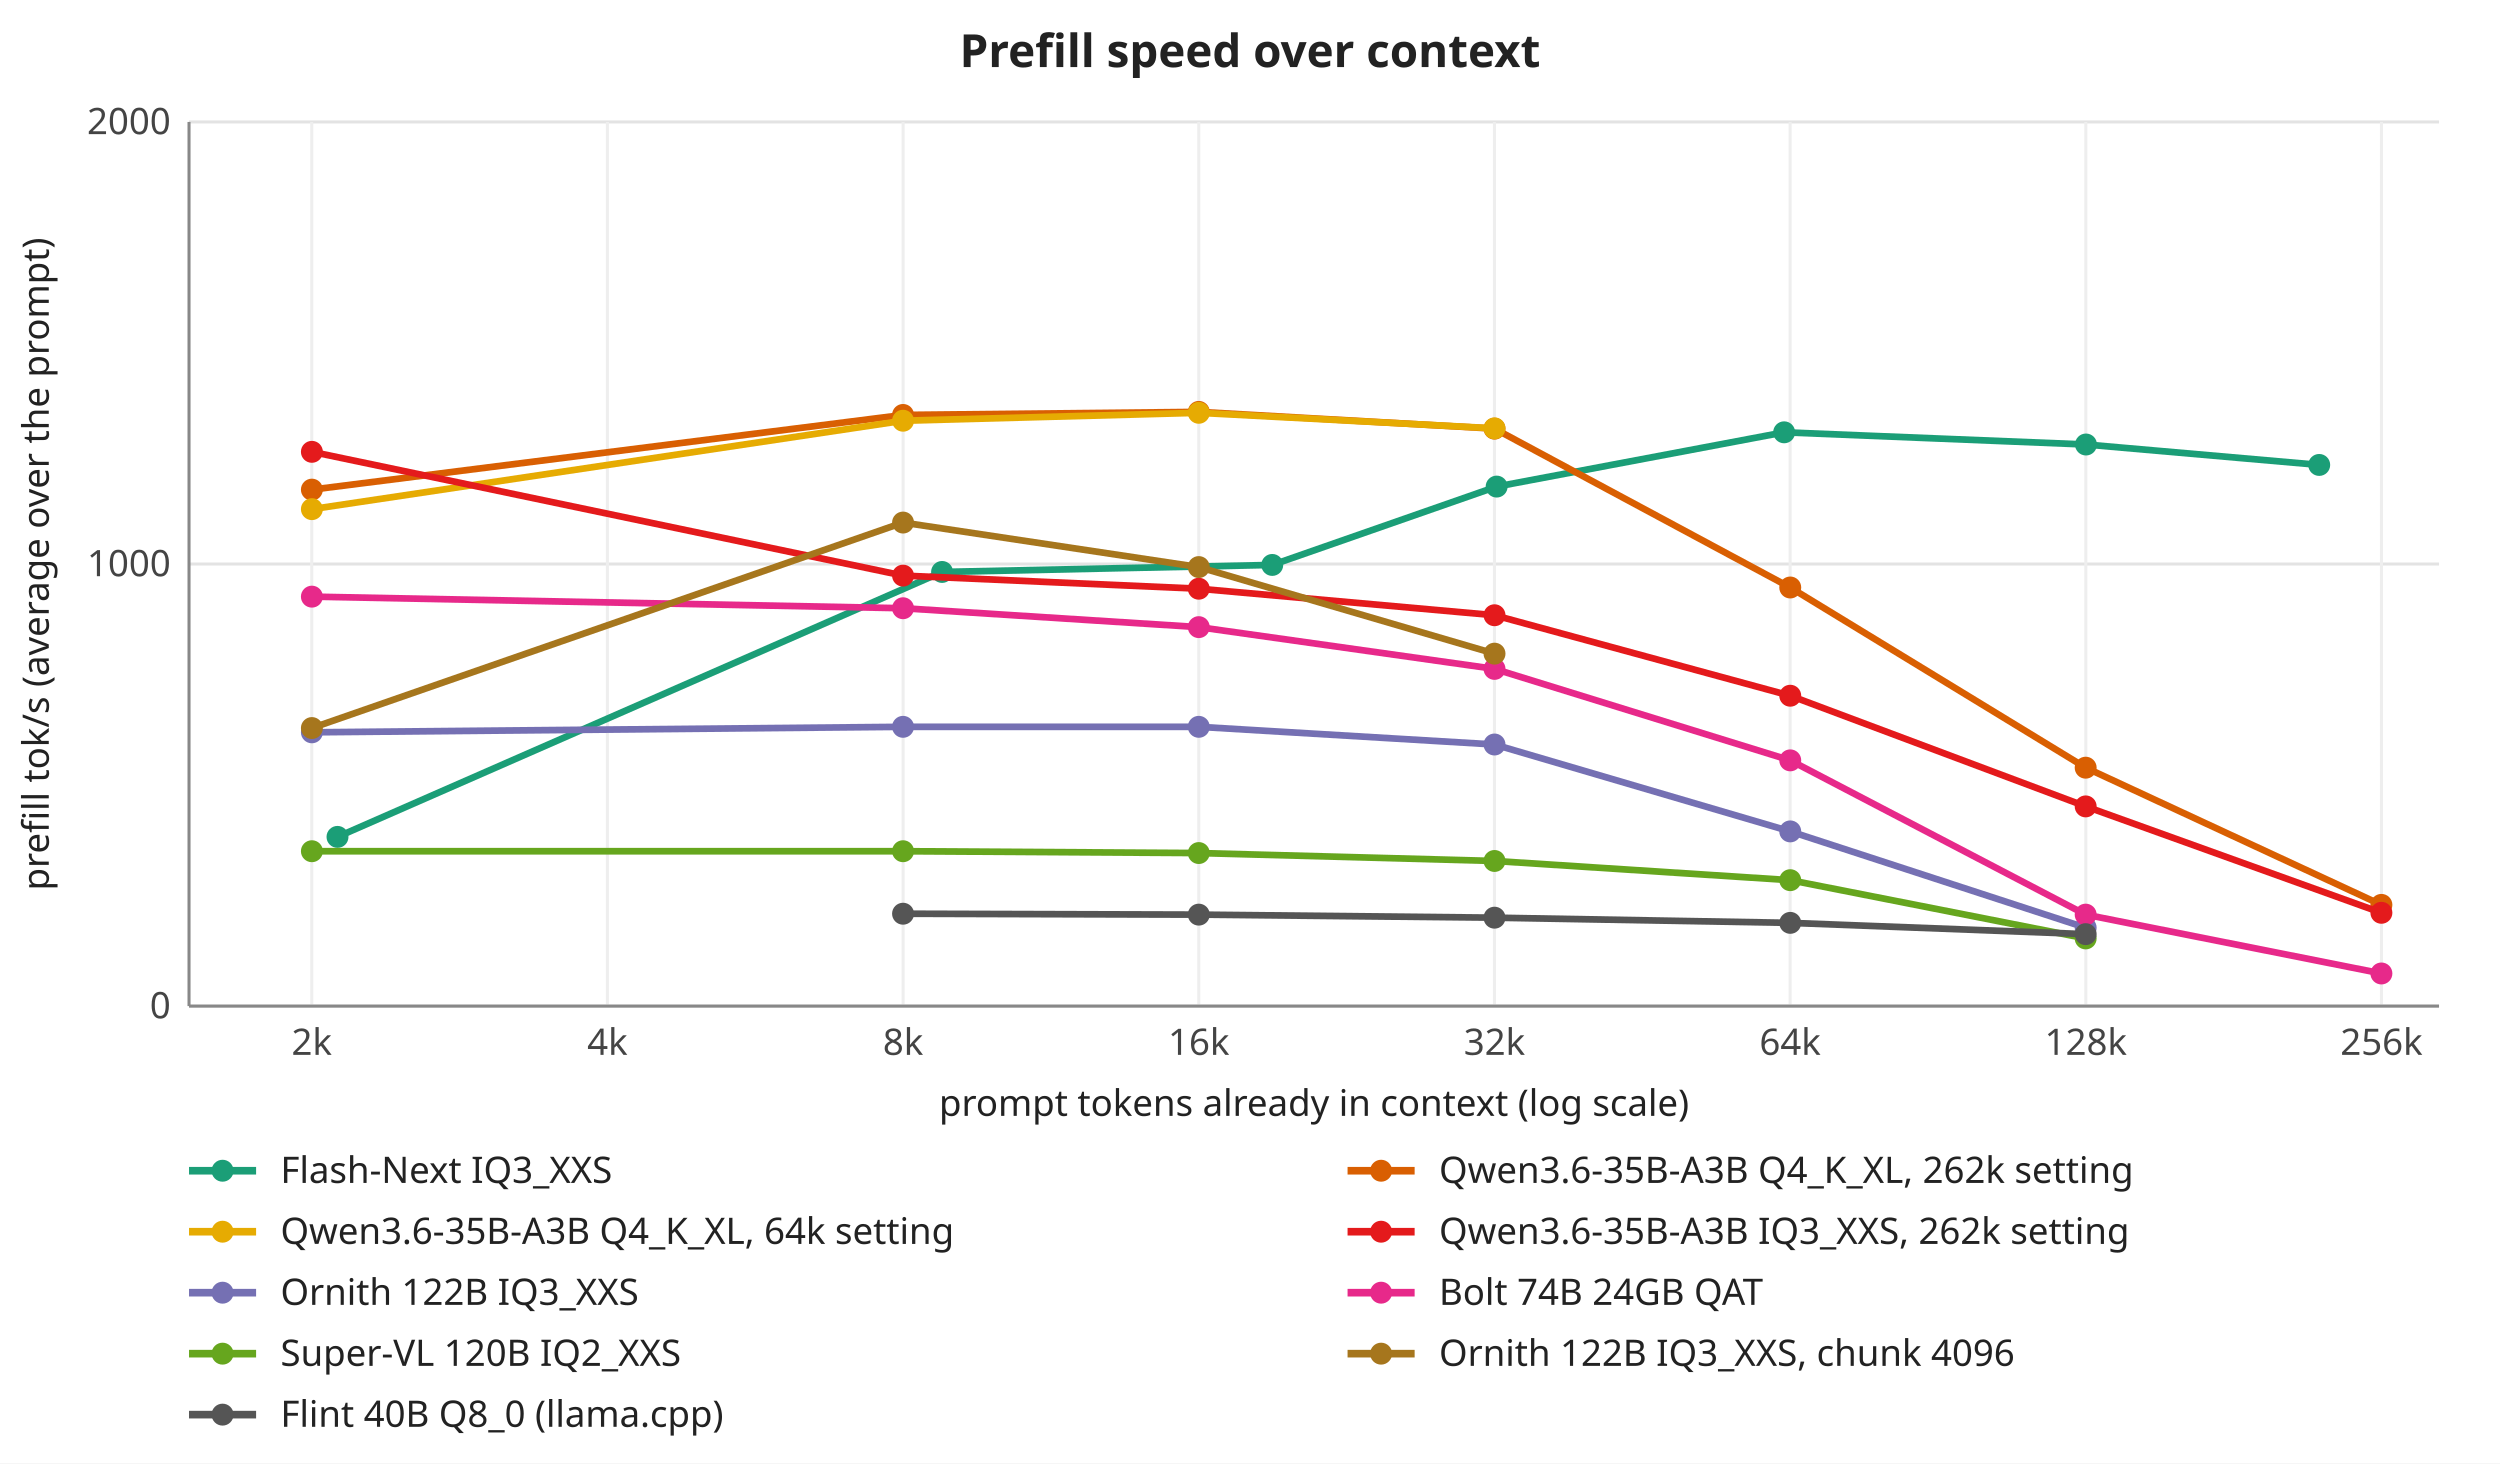
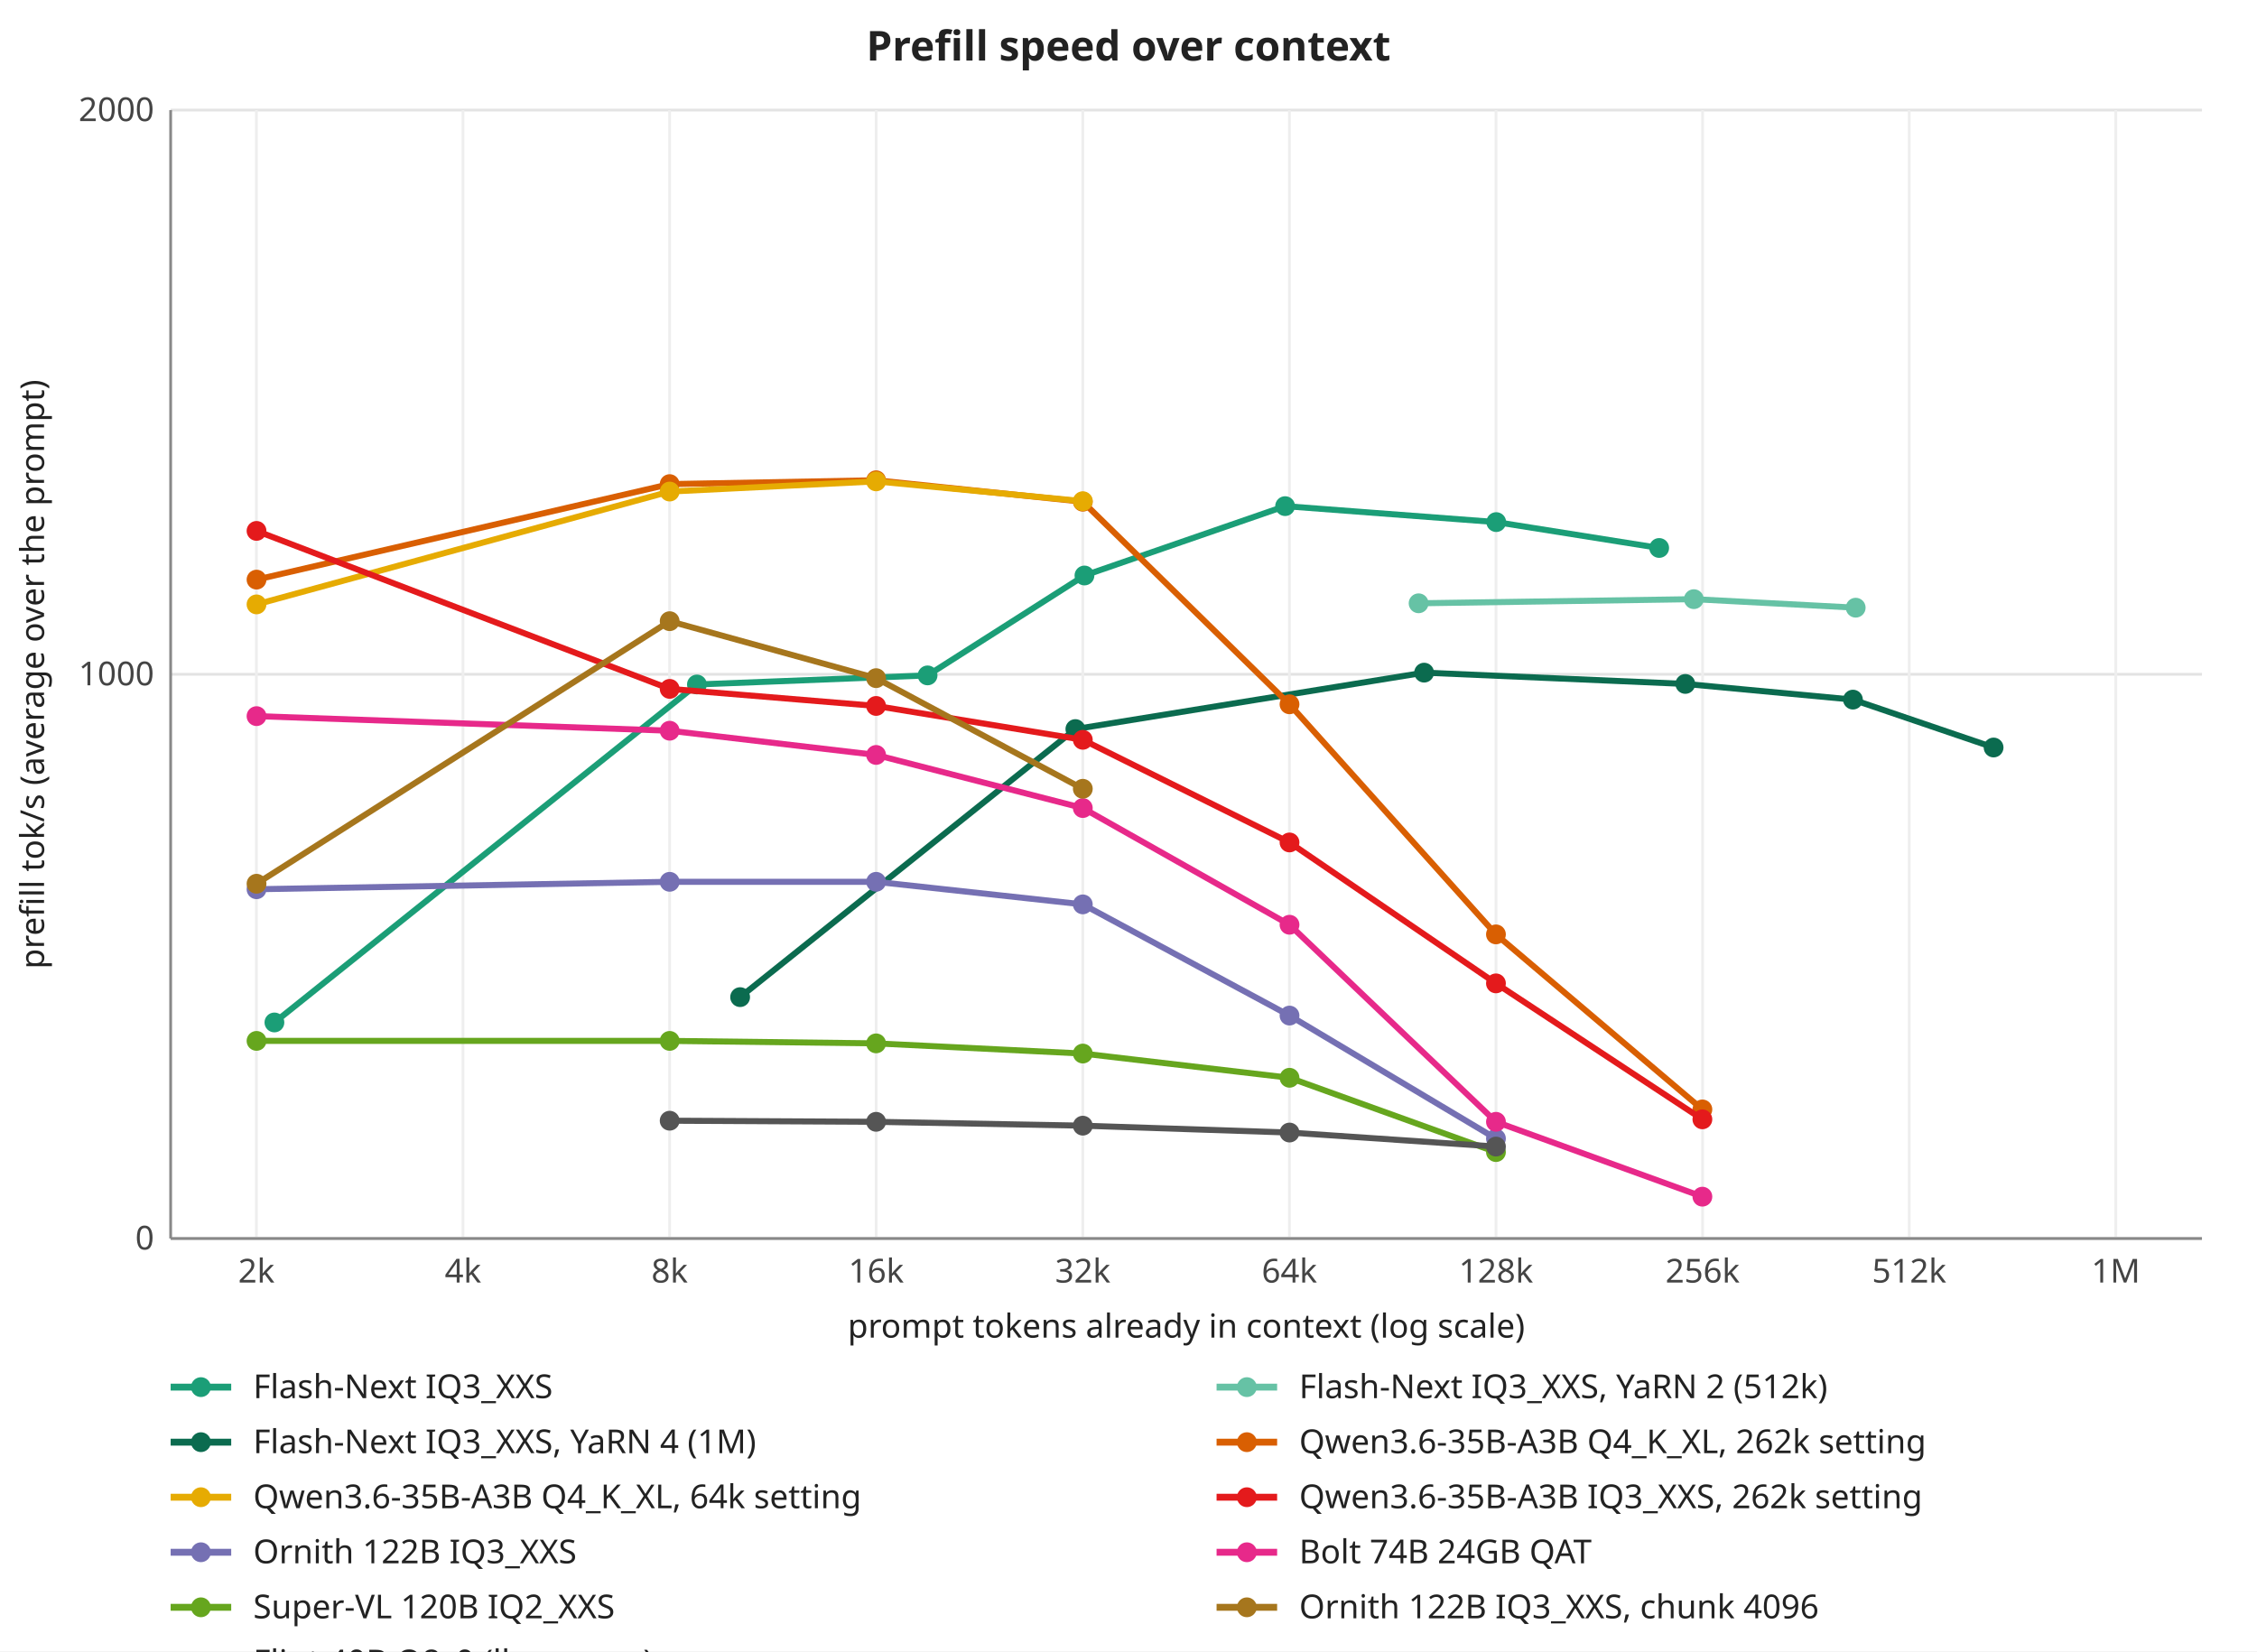
- <svg xmlns="http://www.w3.org/2000/svg" viewBox="0 0 820 480" font-family="sans-serif" font-size="12">
-   <rect width="820" height="480" fill="#ffffff" />
+ <svg xmlns="http://www.w3.org/2000/svg" viewBox="0 0 820 600" font-family="sans-serif" font-size="12">
+   <rect width="820" height="600" fill="#ffffff" />
  <text x="410.0" y="22" text-anchor="middle" font-size="15" font-weight="bold" fill="#222">Prefill speed over context</text>
-   <line x1="62" x2="800" y1="330.0" y2="330.0" stroke="#e3e3e3" />
-   <text x="56" y="334.0" text-anchor="end" fill="#444">0</text>
-   <line x1="62" x2="800" y1="185.0" y2="185.0" stroke="#e3e3e3" />
-   <text x="56" y="189.0" text-anchor="end" fill="#444">1000</text>
+   <line x1="62" x2="800" y1="450.0" y2="450.0" stroke="#e3e3e3" />
+   <text x="56" y="454.0" text-anchor="end" fill="#444">0</text>
+   <line x1="62" x2="800" y1="245.0" y2="245.0" stroke="#e3e3e3" />
+   <text x="56" y="249.0" text-anchor="end" fill="#444">1000</text>
  <line x1="62" x2="800" y1="40.0" y2="40.0" stroke="#e3e3e3" />
  <text x="56" y="44.0" text-anchor="end" fill="#444">2000</text>
-   <line x1="102.251" x2="102.251" y1="40" y2="330" stroke="#eee" />
-   <text x="102.251" y="346" text-anchor="middle" fill="#444">2k</text>
-   <line x1="199.234" x2="199.234" y1="40" y2="330" stroke="#eee" />
-   <text x="199.234" y="346" text-anchor="middle" fill="#444">4k</text>
-   <line x1="296.216" x2="296.216" y1="40" y2="330" stroke="#eee" />
-   <text x="296.216" y="346" text-anchor="middle" fill="#444">8k</text>
-   <line x1="393.198" x2="393.198" y1="40" y2="330" stroke="#eee" />
-   <text x="393.198" y="346" text-anchor="middle" fill="#444">16k</text>
-   <line x1="490.18" x2="490.18" y1="40" y2="330" stroke="#eee" />
-   <text x="490.18" y="346" text-anchor="middle" fill="#444">32k</text>
-   <line x1="587.162" x2="587.162" y1="40" y2="330" stroke="#eee" />
-   <text x="587.162" y="346" text-anchor="middle" fill="#444">64k</text>
-   <line x1="684.145" x2="684.145" y1="40" y2="330" stroke="#eee" />
-   <text x="684.145" y="346" text-anchor="middle" fill="#444">128k</text>
-   <line x1="781.127" x2="781.127" y1="40" y2="330" stroke="#eee" />
-   <text x="781.127" y="346" text-anchor="middle" fill="#444">256k</text>
-   <line x1="62" x2="62" y1="40" y2="330" stroke="#888" />
-   <line x1="62" x2="800" y1="330" y2="330" stroke="#888" />
-   <text x="431.0" y="366" text-anchor="middle" fill="#222">prompt tokens already in context (log scale)</text>
-   <text transform="translate(16,185.0) rotate(-90)" text-anchor="middle" fill="#222">prefill tok/s (average over the prompt)</text>
-   <polyline fill="none" stroke="#1b9e77" stroke-width="2.2" points="110.7,274.5 309.0,187.6 417.3,185.3 490.9,159.6 585.2,141.8 684.2,145.8 760.7,152.5" />
-   <circle cx="110.7" cy="274.5" r="3.6" fill="#1b9e77" />
-   <circle cx="309.0" cy="187.6" r="3.6" fill="#1b9e77" />
-   <circle cx="417.3" cy="185.3" r="3.6" fill="#1b9e77" />
-   <circle cx="490.9" cy="159.6" r="3.6" fill="#1b9e77" />
-   <circle cx="585.2" cy="141.8" r="3.6" fill="#1b9e77" />
-   <circle cx="684.2" cy="145.8" r="3.6" fill="#1b9e77" />
-   <circle cx="760.7" cy="152.5" r="3.6" fill="#1b9e77" />
-   <polyline fill="none" stroke="#d95f02" stroke-width="2.2" points="102.3,160.6 296.2,136.1 393.2,135.1 490.2,140.6 587.2,192.7 684.1,251.8 781.1,296.8" />
-   <circle cx="102.3" cy="160.6" r="3.6" fill="#d95f02" />
-   <circle cx="296.2" cy="136.1" r="3.6" fill="#d95f02" />
-   <circle cx="393.2" cy="135.1" r="3.6" fill="#d95f02" />
-   <circle cx="490.2" cy="140.6" r="3.6" fill="#d95f02" />
-   <circle cx="587.2" cy="192.7" r="3.6" fill="#d95f02" />
-   <circle cx="684.1" cy="251.8" r="3.6" fill="#d95f02" />
-   <circle cx="781.1" cy="296.8" r="3.6" fill="#d95f02" />
-   <polyline fill="none" stroke="#e6ab02" stroke-width="2.2" points="102.3,167.0 296.2,138.0 393.2,135.4 490.2,140.5" />
-   <circle cx="102.3" cy="167.0" r="3.6" fill="#e6ab02" />
-   <circle cx="296.2" cy="138.0" r="3.6" fill="#e6ab02" />
-   <circle cx="393.2" cy="135.4" r="3.6" fill="#e6ab02" />
-   <circle cx="490.2" cy="140.5" r="3.6" fill="#e6ab02" />
-   <polyline fill="none" stroke="#e41a1c" stroke-width="2.2" points="102.3,148.2 296.2,188.8 393.2,193.1 490.2,201.8 587.2,228.2 684.1,264.5 781.1,299.4" />
-   <circle cx="102.3" cy="148.2" r="3.6" fill="#e41a1c" />
-   <circle cx="296.2" cy="188.8" r="3.6" fill="#e41a1c" />
-   <circle cx="393.2" cy="193.1" r="3.6" fill="#e41a1c" />
-   <circle cx="490.2" cy="201.8" r="3.6" fill="#e41a1c" />
-   <circle cx="587.2" cy="228.2" r="3.6" fill="#e41a1c" />
-   <circle cx="684.1" cy="264.5" r="3.6" fill="#e41a1c" />
-   <circle cx="781.1" cy="299.4" r="3.6" fill="#e41a1c" />
-   <polyline fill="none" stroke="#7570b3" stroke-width="2.2" points="102.3,240.2 296.2,238.4 393.2,238.4 490.2,244.2 587.2,272.7 684.1,304.3" />
-   <circle cx="102.3" cy="240.2" r="3.6" fill="#7570b3" />
-   <circle cx="296.2" cy="238.4" r="3.6" fill="#7570b3" />
-   <circle cx="393.2" cy="238.4" r="3.6" fill="#7570b3" />
-   <circle cx="490.2" cy="244.2" r="3.6" fill="#7570b3" />
-   <circle cx="587.2" cy="272.7" r="3.6" fill="#7570b3" />
-   <circle cx="684.1" cy="304.3" r="3.6" fill="#7570b3" />
-   <polyline fill="none" stroke="#e7298a" stroke-width="2.2" points="102.3,195.7 296.2,199.5 393.2,205.7 490.2,219.4 587.2,249.4 684.1,300.0 781.1,319.3" />
-   <circle cx="102.3" cy="195.7" r="3.6" fill="#e7298a" />
-   <circle cx="296.2" cy="199.5" r="3.6" fill="#e7298a" />
-   <circle cx="393.2" cy="205.7" r="3.6" fill="#e7298a" />
-   <circle cx="490.2" cy="219.4" r="3.6" fill="#e7298a" />
-   <circle cx="587.2" cy="249.4" r="3.6" fill="#e7298a" />
-   <circle cx="684.1" cy="300.0" r="3.6" fill="#e7298a" />
-   <circle cx="781.1" cy="319.3" r="3.6" fill="#e7298a" />
-   <polyline fill="none" stroke="#66a61e" stroke-width="2.2" points="102.3,279.2 296.2,279.2 393.2,279.8 490.2,282.4 587.2,288.7 684.1,307.8" />
-   <circle cx="102.3" cy="279.2" r="3.6" fill="#66a61e" />
-   <circle cx="296.2" cy="279.2" r="3.6" fill="#66a61e" />
-   <circle cx="393.2" cy="279.8" r="3.6" fill="#66a61e" />
-   <circle cx="490.2" cy="282.4" r="3.6" fill="#66a61e" />
-   <circle cx="587.2" cy="288.7" r="3.6" fill="#66a61e" />
-   <circle cx="684.1" cy="307.8" r="3.6" fill="#66a61e" />
-   <polyline fill="none" stroke="#a6761d" stroke-width="2.2" points="102.3,238.8 296.2,171.4 393.2,186.0 490.2,214.4" />
-   <circle cx="102.3" cy="238.8" r="3.6" fill="#a6761d" />
-   <circle cx="296.2" cy="171.4" r="3.6" fill="#a6761d" />
-   <circle cx="393.2" cy="186.0" r="3.6" fill="#a6761d" />
-   <circle cx="490.2" cy="214.4" r="3.6" fill="#a6761d" />
-   <polyline fill="none" stroke="#555555" stroke-width="2.2" points="296.2,299.7 393.2,300.0 490.2,301.0 587.2,302.7 684.1,306.4" />
-   <circle cx="296.2" cy="299.7" r="3.6" fill="#555555" />
-   <circle cx="393.2" cy="300.0" r="3.6" fill="#555555" />
-   <circle cx="490.2" cy="301.0" r="3.6" fill="#555555" />
-   <circle cx="587.2" cy="302.7" r="3.6" fill="#555555" />
-   <circle cx="684.1" cy="306.4" r="3.6" fill="#555555" />
-   <line x1="62" x2="84" y1="384" y2="384" stroke="#1b9e77" stroke-width="2.5" />
-   <circle cx="73" cy="384" r="3.6" fill="#1b9e77" />
-   <text x="92" y="388" fill="#222">Flash-Next IQ3_XXS</text>
-   <line x1="442" x2="464" y1="384" y2="384" stroke="#d95f02" stroke-width="2.5" />
-   <circle cx="453" cy="384" r="3.6" fill="#d95f02" />
-   <text x="472" y="388" fill="#222">Qwen3.6-35B-A3B Q4_K_XL, 262k setting</text>
-   <line x1="62" x2="84" y1="404" y2="404" stroke="#e6ab02" stroke-width="2.5" />
-   <circle cx="73" cy="404" r="3.6" fill="#e6ab02" />
-   <text x="92" y="408" fill="#222">Qwen3.6-35B-A3B Q4_K_XL, 64k setting</text>
-   <line x1="442" x2="464" y1="404" y2="404" stroke="#e41a1c" stroke-width="2.5" />
-   <circle cx="453" cy="404" r="3.6" fill="#e41a1c" />
-   <text x="472" y="408" fill="#222">Qwen3.6-35B-A3B IQ3_XXS, 262k setting</text>
-   <line x1="62" x2="84" y1="424" y2="424" stroke="#7570b3" stroke-width="2.5" />
-   <circle cx="73" cy="424" r="3.6" fill="#7570b3" />
-   <text x="92" y="428" fill="#222">Ornith 122B IQ3_XXS</text>
-   <line x1="442" x2="464" y1="424" y2="424" stroke="#e7298a" stroke-width="2.5" />
-   <circle cx="453" cy="424" r="3.6" fill="#e7298a" />
-   <text x="472" y="428" fill="#222">Bolt 74B 24GB QAT</text>
-   <line x1="62" x2="84" y1="444" y2="444" stroke="#66a61e" stroke-width="2.5" />
-   <circle cx="73" cy="444" r="3.6" fill="#66a61e" />
-   <text x="92" y="448" fill="#222">Super-VL 120B IQ2_XXS</text>
-   <line x1="442" x2="464" y1="444" y2="444" stroke="#a6761d" stroke-width="2.5" />
-   <circle cx="453" cy="444" r="3.6" fill="#a6761d" />
-   <text x="472" y="448" fill="#222">Ornith 122B IQ3_XXS, chunk 4096</text>
-   <line x1="62" x2="84" y1="464" y2="464" stroke="#555555" stroke-width="2.5" />
-   <circle cx="73" cy="464" r="3.6" fill="#555555" />
-   <text x="92" y="468" fill="#222">Flint 40B Q8_0 (llama.cpp)</text>
+   <line x1="93.153" x2="93.153" y1="40" y2="450" stroke="#eee" />
+   <text x="93.153" y="466" text-anchor="middle" fill="#444">2k</text>
+   <line x1="168.214" x2="168.214" y1="40" y2="450" stroke="#eee" />
+   <text x="168.214" y="466" text-anchor="middle" fill="#444">4k</text>
+   <line x1="243.275" x2="243.275" y1="40" y2="450" stroke="#eee" />
+   <text x="243.275" y="466" text-anchor="middle" fill="#444">8k</text>
+   <line x1="318.335" x2="318.335" y1="40" y2="450" stroke="#eee" />
+   <text x="318.335" y="466" text-anchor="middle" fill="#444">16k</text>
+   <line x1="393.396" x2="393.396" y1="40" y2="450" stroke="#eee" />
+   <text x="393.396" y="466" text-anchor="middle" fill="#444">32k</text>
+   <line x1="468.457" x2="468.457" y1="40" y2="450" stroke="#eee" />
+   <text x="468.457" y="466" text-anchor="middle" fill="#444">64k</text>
+   <line x1="543.518" x2="543.518" y1="40" y2="450" stroke="#eee" />
+   <text x="543.518" y="466" text-anchor="middle" fill="#444">128k</text>
+   <line x1="618.578" x2="618.578" y1="40" y2="450" stroke="#eee" />
+   <text x="618.578" y="466" text-anchor="middle" fill="#444">256k</text>
+   <line x1="693.639" x2="693.639" y1="40" y2="450" stroke="#eee" />
+   <text x="693.639" y="466" text-anchor="middle" fill="#444">512k</text>
+   <line x1="768.7" x2="768.7" y1="40" y2="450" stroke="#eee" />
+   <text x="768.7" y="466" text-anchor="middle" fill="#444">1M</text>
+   <line x1="62" x2="62" y1="40" y2="450" stroke="#888" />
+   <line x1="62" x2="800" y1="450" y2="450" stroke="#888" />
+   <text x="431.0" y="486" text-anchor="middle" fill="#222">prompt tokens already in context (log scale)</text>
+   <text transform="translate(16,245.0) rotate(-90)" text-anchor="middle" fill="#222">prefill tok/s (average over the prompt)</text>
+   <polyline fill="none" stroke="#1b9e77" stroke-width="2.2" points="99.7,371.5 253.2,248.7 337.0,245.4 394.0,209.1 466.9,183.9 543.6,189.7 602.8,199.1" />
+   <circle cx="99.7" cy="371.5" r="3.6" fill="#1b9e77" />
+   <circle cx="253.2" cy="248.7" r="3.6" fill="#1b9e77" />
+   <circle cx="337.0" cy="245.4" r="3.6" fill="#1b9e77" />
+   <circle cx="394.0" cy="209.1" r="3.6" fill="#1b9e77" />
+   <circle cx="466.9" cy="183.9" r="3.6" fill="#1b9e77" />
+   <circle cx="543.6" cy="189.7" r="3.6" fill="#1b9e77" />
+   <circle cx="602.8" cy="199.1" r="3.6" fill="#1b9e77" />
+   <polyline fill="none" stroke="#66c2a5" stroke-width="2.2" points="515.4,219.2 615.4,217.7 674.2,220.8" />
+   <circle cx="515.4" cy="219.2" r="3.6" fill="#66c2a5" />
+   <circle cx="615.4" cy="217.7" r="3.6" fill="#66c2a5" />
+   <circle cx="674.2" cy="220.8" r="3.6" fill="#66c2a5" />
+   <polyline fill="none" stroke="#0b6b4f" stroke-width="2.2" points="268.9,362.3 390.7,264.9 517.4,244.4 612.3,248.5 673.2,254.2 724.3,271.6" />
+   <circle cx="268.9" cy="362.3" r="3.6" fill="#0b6b4f" />
+   <circle cx="390.7" cy="264.9" r="3.6" fill="#0b6b4f" />
+   <circle cx="517.4" cy="244.4" r="3.6" fill="#0b6b4f" />
+   <circle cx="612.3" cy="248.5" r="3.6" fill="#0b6b4f" />
+   <circle cx="673.2" cy="254.2" r="3.6" fill="#0b6b4f" />
+   <circle cx="724.3" cy="271.6" r="3.6" fill="#0b6b4f" />
+   <polyline fill="none" stroke="#d95f02" stroke-width="2.2" points="93.2,210.6 243.3,175.9 318.3,174.5 393.4,182.3 468.5,255.9 543.5,339.5 618.5,403.1" />
+   <circle cx="93.2" cy="210.6" r="3.6" fill="#d95f02" />
+   <circle cx="243.3" cy="175.9" r="3.6" fill="#d95f02" />
+   <circle cx="318.3" cy="174.5" r="3.6" fill="#d95f02" />
+   <circle cx="393.4" cy="182.3" r="3.6" fill="#d95f02" />
+   <circle cx="468.5" cy="255.9" r="3.6" fill="#d95f02" />
+   <circle cx="543.5" cy="339.5" r="3.6" fill="#d95f02" />
+   <circle cx="618.5" cy="403.1" r="3.6" fill="#d95f02" />
+   <polyline fill="none" stroke="#e6ab02" stroke-width="2.2" points="93.2,219.6 243.3,178.6 318.3,174.9 393.4,182.1" />
+   <circle cx="93.2" cy="219.6" r="3.6" fill="#e6ab02" />
+   <circle cx="243.3" cy="178.6" r="3.6" fill="#e6ab02" />
+   <circle cx="318.3" cy="174.9" r="3.6" fill="#e6ab02" />
+   <circle cx="393.4" cy="182.1" r="3.6" fill="#e6ab02" />
+   <polyline fill="none" stroke="#e41a1c" stroke-width="2.2" points="93.2,192.9 243.3,250.3 318.3,256.5 393.4,268.8 468.5,306.1 543.5,357.3 618.5,406.7" />
+   <circle cx="93.2" cy="192.9" r="3.6" fill="#e41a1c" />
+   <circle cx="243.3" cy="250.3" r="3.6" fill="#e41a1c" />
+   <circle cx="318.3" cy="256.5" r="3.6" fill="#e41a1c" />
+   <circle cx="393.4" cy="268.8" r="3.6" fill="#e41a1c" />
+   <circle cx="468.5" cy="306.1" r="3.6" fill="#e41a1c" />
+   <circle cx="543.5" cy="357.3" r="3.6" fill="#e41a1c" />
+   <circle cx="618.5" cy="406.7" r="3.6" fill="#e41a1c" />
+   <polyline fill="none" stroke="#7570b3" stroke-width="2.2" points="93.2,323.1 243.3,320.4 318.3,320.4 393.4,328.6 468.5,369.0 543.5,413.7" />
+   <circle cx="93.2" cy="323.1" r="3.6" fill="#7570b3" />
+   <circle cx="243.3" cy="320.4" r="3.6" fill="#7570b3" />
+   <circle cx="318.3" cy="320.4" r="3.6" fill="#7570b3" />
+   <circle cx="393.4" cy="328.6" r="3.6" fill="#7570b3" />
+   <circle cx="468.5" cy="369.0" r="3.6" fill="#7570b3" />
+   <circle cx="543.5" cy="413.7" r="3.6" fill="#7570b3" />
+   <polyline fill="none" stroke="#e7298a" stroke-width="2.2" points="93.2,260.2 243.3,265.5 318.3,274.3 393.4,293.6 468.5,336.0 543.5,407.6 618.5,434.8" />
+   <circle cx="93.2" cy="260.2" r="3.6" fill="#e7298a" />
+   <circle cx="243.3" cy="265.5" r="3.6" fill="#e7298a" />
+   <circle cx="318.3" cy="274.3" r="3.6" fill="#e7298a" />
+   <circle cx="393.4" cy="293.6" r="3.6" fill="#e7298a" />
+   <circle cx="468.5" cy="336.0" r="3.6" fill="#e7298a" />
+   <circle cx="543.5" cy="407.6" r="3.6" fill="#e7298a" />
+   <circle cx="618.5" cy="434.8" r="3.6" fill="#e7298a" />
+   <polyline fill="none" stroke="#66a61e" stroke-width="2.2" points="93.2,378.2 243.3,378.2 318.3,379.1 393.4,382.8 468.5,391.6 543.5,418.6" />
+   <circle cx="93.2" cy="378.2" r="3.6" fill="#66a61e" />
+   <circle cx="243.3" cy="378.2" r="3.6" fill="#66a61e" />
+   <circle cx="318.3" cy="379.1" r="3.6" fill="#66a61e" />
+   <circle cx="393.4" cy="382.8" r="3.6" fill="#66a61e" />
+   <circle cx="468.5" cy="391.6" r="3.6" fill="#66a61e" />
+   <circle cx="543.5" cy="418.6" r="3.6" fill="#66a61e" />
+   <polyline fill="none" stroke="#a6761d" stroke-width="2.2" points="93.2,321.1 243.3,225.7 318.3,246.4 393.4,286.6" />
+   <circle cx="93.2" cy="321.1" r="3.6" fill="#a6761d" />
+   <circle cx="243.3" cy="225.7" r="3.6" fill="#a6761d" />
+   <circle cx="318.3" cy="246.4" r="3.6" fill="#a6761d" />
+   <circle cx="393.4" cy="286.6" r="3.6" fill="#a6761d" />
+   <polyline fill="none" stroke="#555555" stroke-width="2.2" points="243.3,407.2 318.3,407.6 393.4,409.0 468.5,411.5 543.5,416.6" />
+   <circle cx="243.3" cy="407.2" r="3.6" fill="#555555" />
+   <circle cx="318.3" cy="407.6" r="3.6" fill="#555555" />
+   <circle cx="393.4" cy="409.0" r="3.6" fill="#555555" />
+   <circle cx="468.5" cy="411.5" r="3.6" fill="#555555" />
+   <circle cx="543.5" cy="416.6" r="3.6" fill="#555555" />
+   <line x1="62" x2="84" y1="504" y2="504" stroke="#1b9e77" stroke-width="2.5" />
+   <circle cx="73" cy="504" r="3.6" fill="#1b9e77" />
+   <text x="92" y="508" fill="#222">Flash-Next IQ3_XXS</text>
+   <line x1="442" x2="464" y1="504" y2="504" stroke="#66c2a5" stroke-width="2.5" />
+   <circle cx="453" cy="504" r="3.6" fill="#66c2a5" />
+   <text x="472" y="508" fill="#222">Flash-Next IQ3_XXS, YaRN 2 (512k)</text>
+   <line x1="62" x2="84" y1="524" y2="524" stroke="#0b6b4f" stroke-width="2.5" />
+   <circle cx="73" cy="524" r="3.6" fill="#0b6b4f" />
+   <text x="92" y="528" fill="#222">Flash-Next IQ3_XXS, YaRN 4 (1M)</text>
+   <line x1="442" x2="464" y1="524" y2="524" stroke="#d95f02" stroke-width="2.5" />
+   <circle cx="453" cy="524" r="3.6" fill="#d95f02" />
+   <text x="472" y="528" fill="#222">Qwen3.6-35B-A3B Q4_K_XL, 262k setting</text>
+   <line x1="62" x2="84" y1="544" y2="544" stroke="#e6ab02" stroke-width="2.5" />
+   <circle cx="73" cy="544" r="3.6" fill="#e6ab02" />
+   <text x="92" y="548" fill="#222">Qwen3.6-35B-A3B Q4_K_XL, 64k setting</text>
+   <line x1="442" x2="464" y1="544" y2="544" stroke="#e41a1c" stroke-width="2.5" />
+   <circle cx="453" cy="544" r="3.6" fill="#e41a1c" />
+   <text x="472" y="548" fill="#222">Qwen3.6-35B-A3B IQ3_XXS, 262k setting</text>
+   <line x1="62" x2="84" y1="564" y2="564" stroke="#7570b3" stroke-width="2.5" />
+   <circle cx="73" cy="564" r="3.6" fill="#7570b3" />
+   <text x="92" y="568" fill="#222">Ornith 122B IQ3_XXS</text>
+   <line x1="442" x2="464" y1="564" y2="564" stroke="#e7298a" stroke-width="2.5" />
+   <circle cx="453" cy="564" r="3.6" fill="#e7298a" />
+   <text x="472" y="568" fill="#222">Bolt 74B 24GB QAT</text>
+   <line x1="62" x2="84" y1="584" y2="584" stroke="#66a61e" stroke-width="2.5" />
+   <circle cx="73" cy="584" r="3.6" fill="#66a61e" />
+   <text x="92" y="588" fill="#222">Super-VL 120B IQ2_XXS</text>
+   <line x1="442" x2="464" y1="584" y2="584" stroke="#a6761d" stroke-width="2.5" />
+   <circle cx="453" cy="584" r="3.6" fill="#a6761d" />
+   <text x="472" y="588" fill="#222">Ornith 122B IQ3_XXS, chunk 4096</text>
+   <line x1="62" x2="84" y1="604" y2="604" stroke="#555555" stroke-width="2.5" />
+   <circle cx="73" cy="604" r="3.6" fill="#555555" />
+   <text x="92" y="608" fill="#222">Flint 40B Q8_0 (llama.cpp)</text>
</svg>
